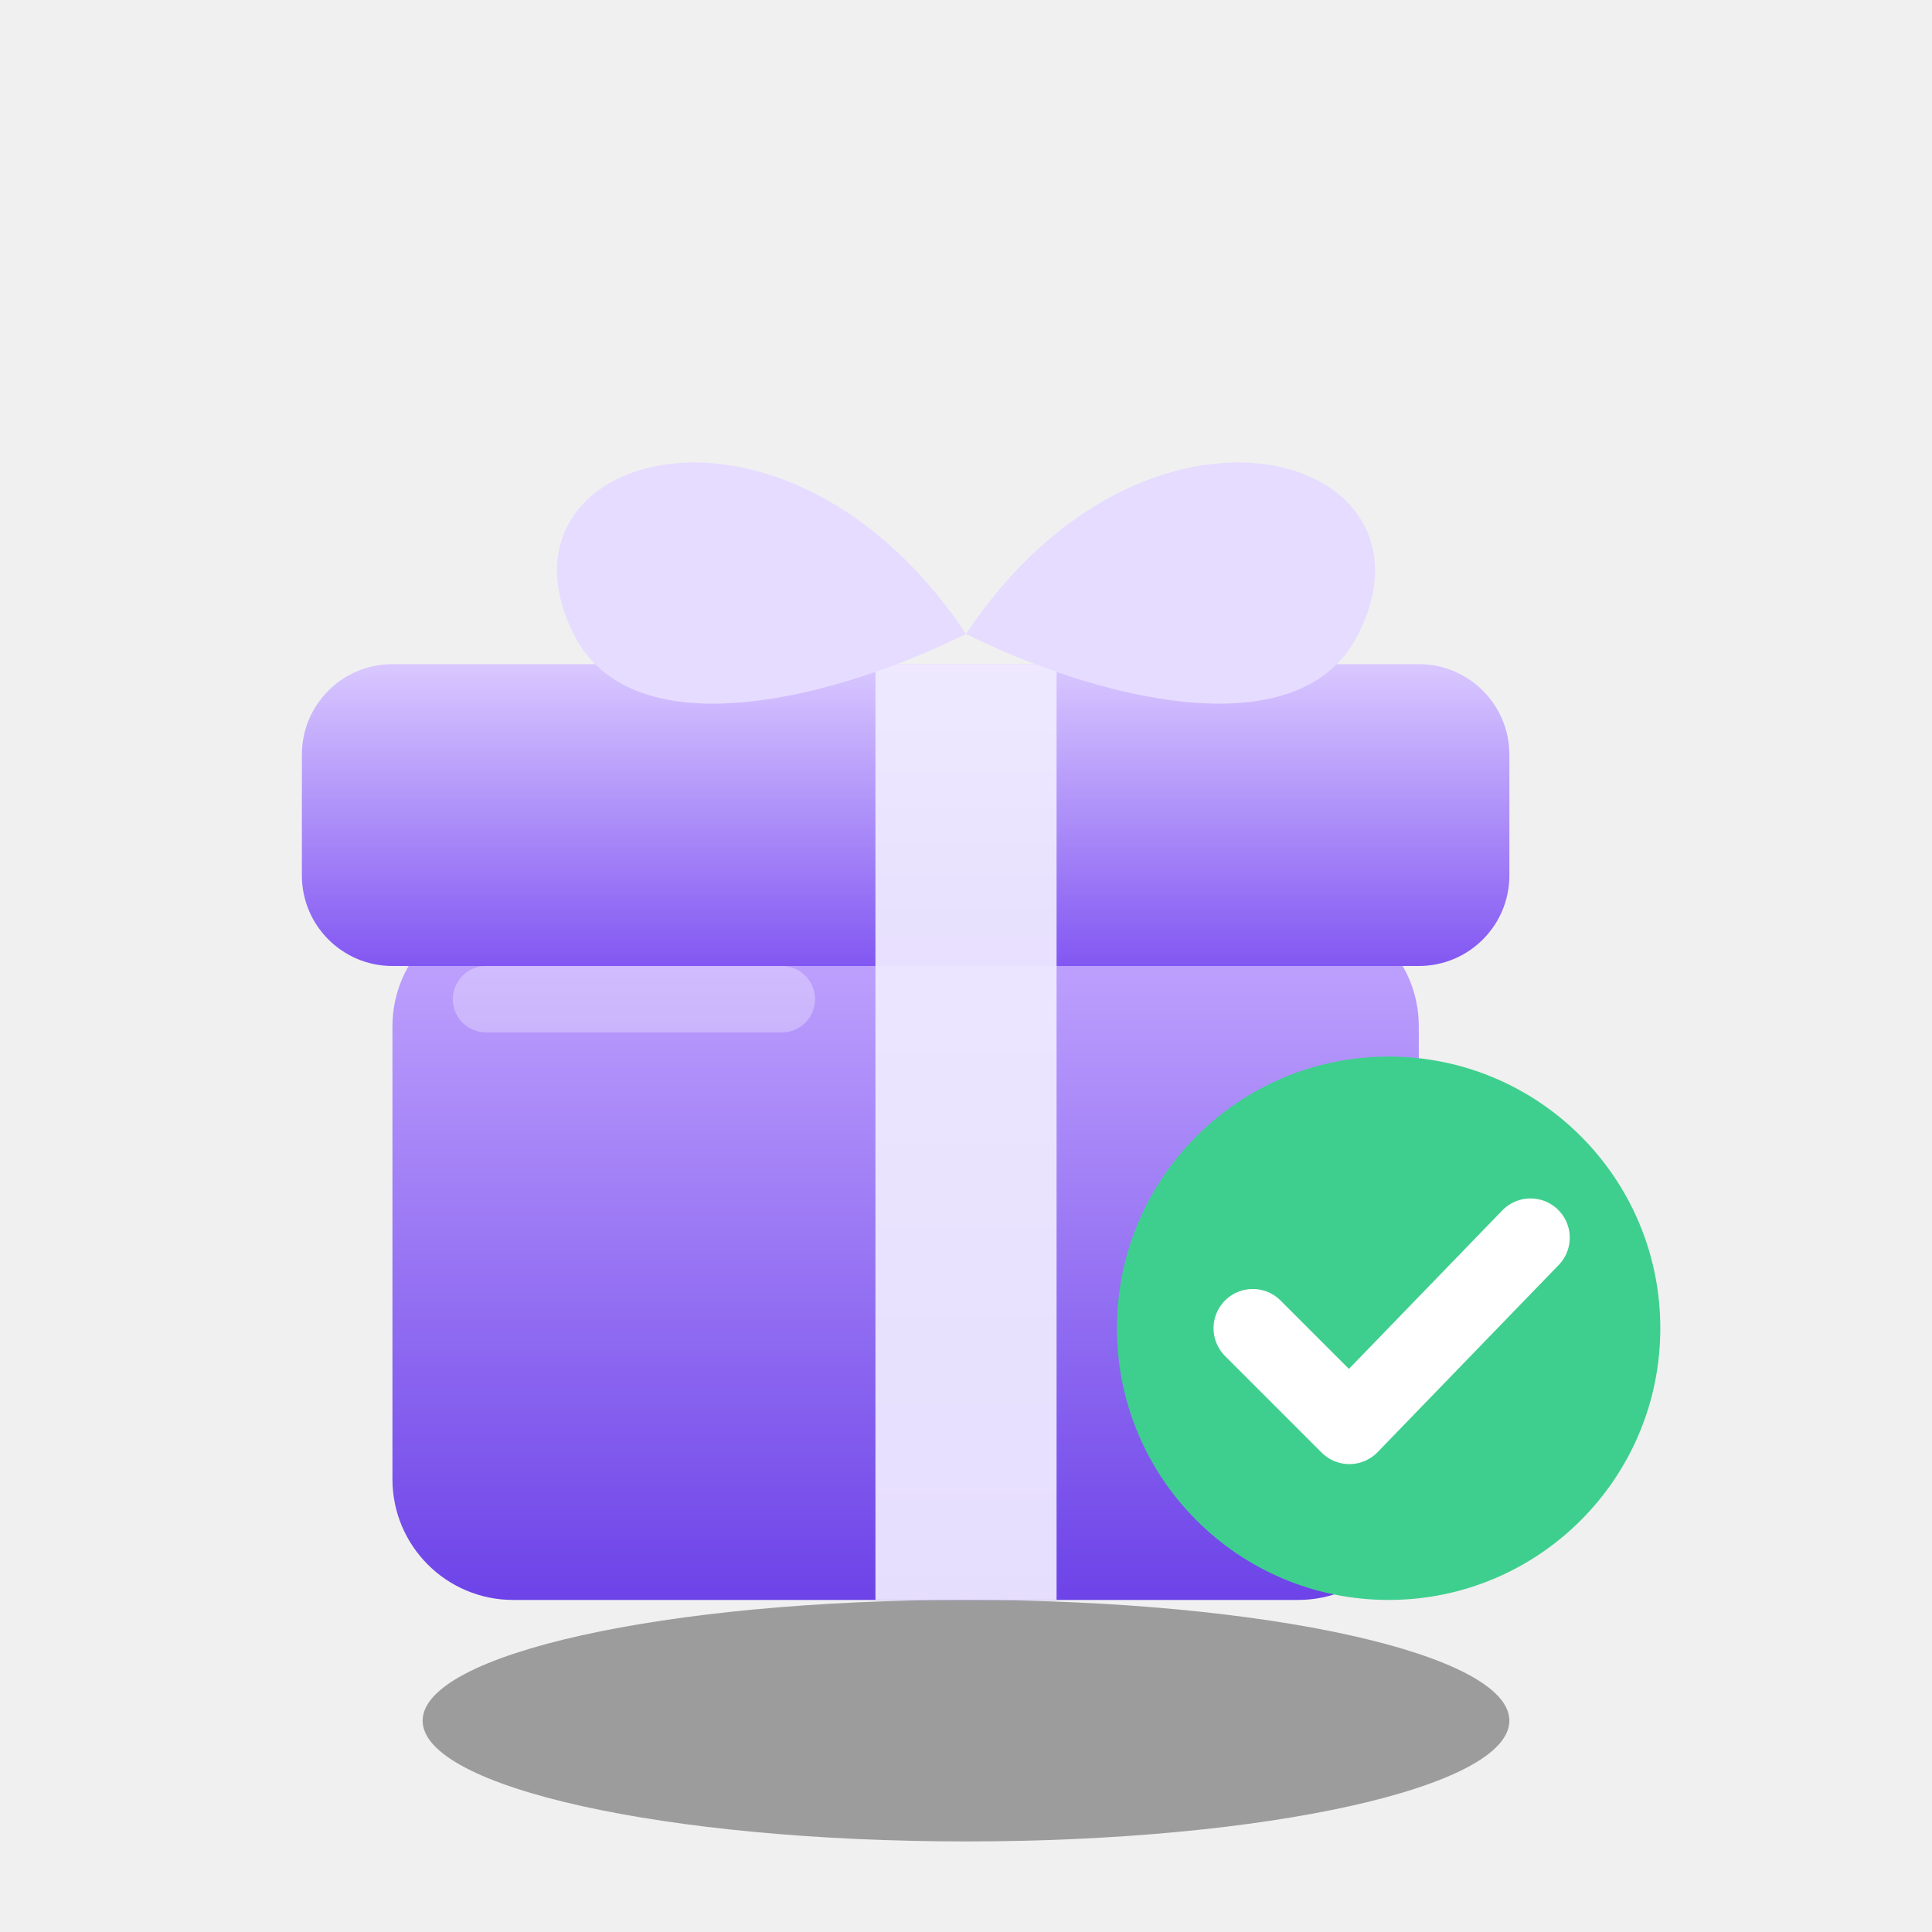
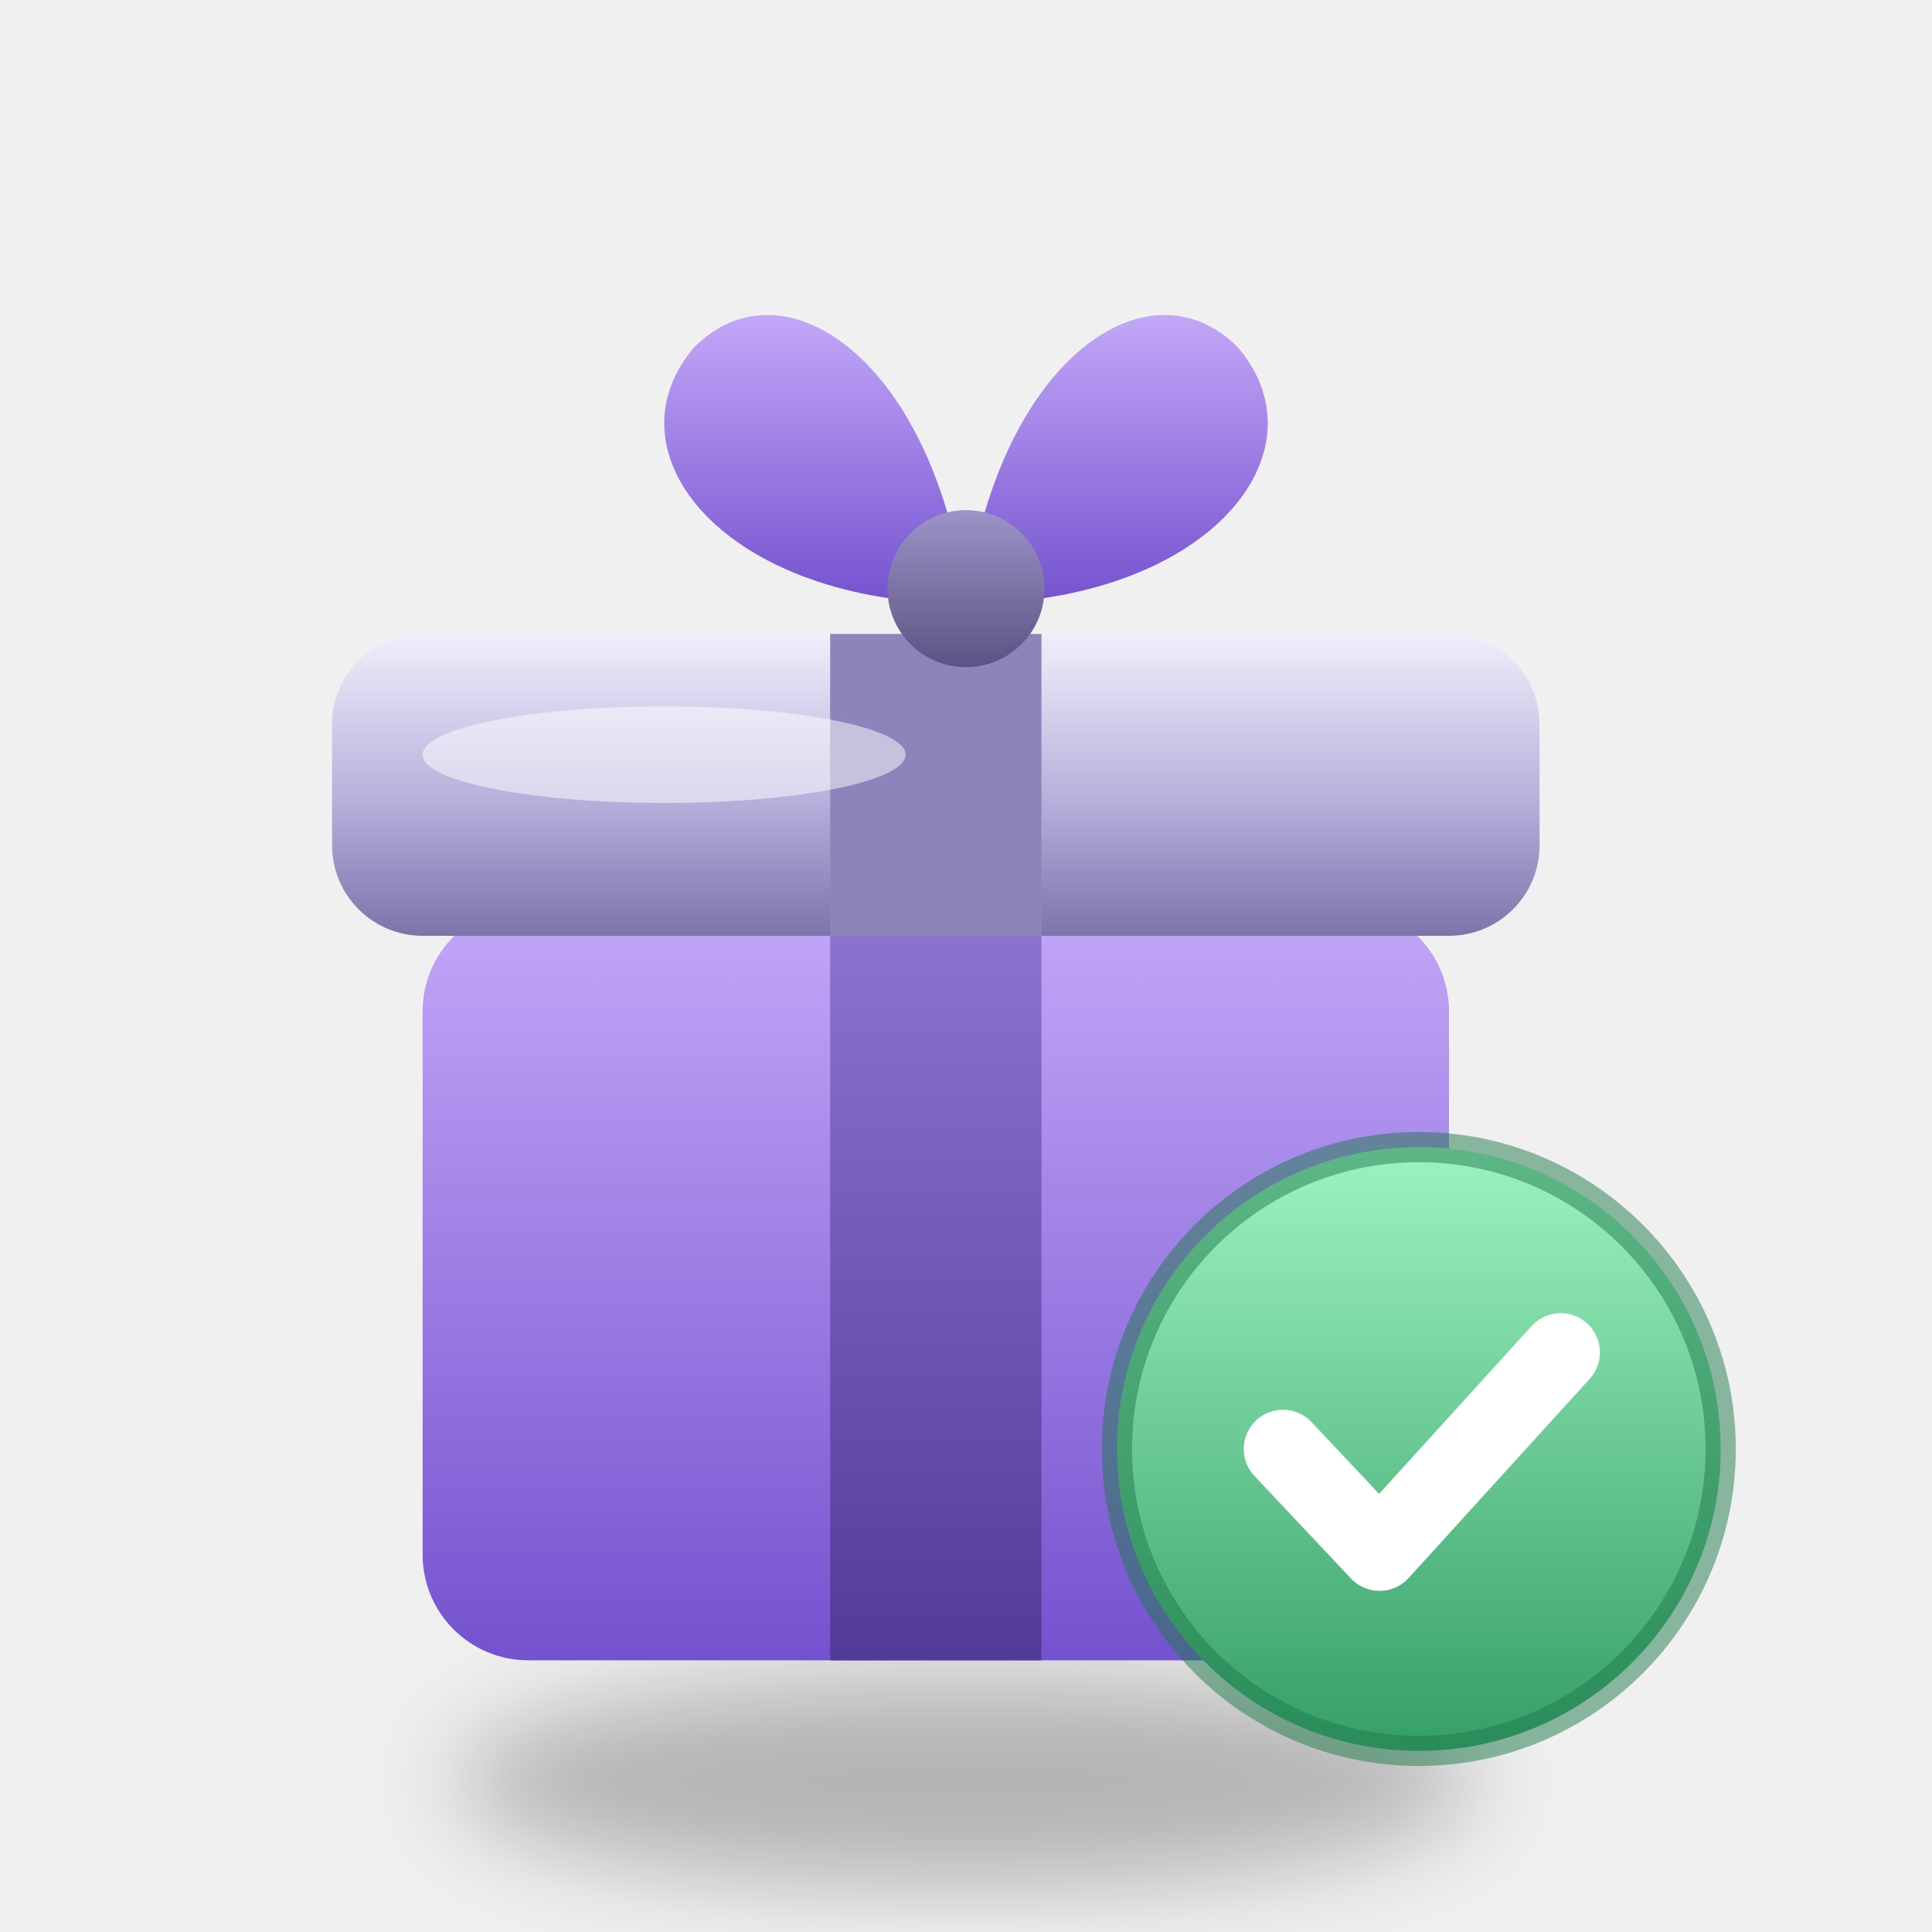
<svg xmlns="http://www.w3.org/2000/svg" viewBox="0 0 64 64">
  <defs>
-     <linearGradient id="gb" x1="0" y1="0" x2="0" y2="1">
-       <stop offset="0" stop-color="#c4a8ff" />
-       <stop offset="1" stop-color="#6d43e8" />
+     <linearGradient id="mtl" x1="0" y1="0" x2="0" y2="1">
+       <stop offset="0" stop-color="#f0eefb" />
+       <stop offset="0.55" stop-color="#b7b0dc" />
+       <stop offset="1" stop-color="#7d74ab" />
    </linearGradient>
-     <linearGradient id="gl" x1="0" y1="0" x2="0" y2="1">
-       <stop offset="0" stop-color="#d9c8ff" />
-       <stop offset="1" stop-color="#8257f2" />
+     <linearGradient id="mtlD" x1="0" y1="0" x2="0" y2="1">
+       <stop offset="0" stop-color="#9c94c6" />
+       <stop offset="1" stop-color="#5a5384" />
    </linearGradient>
+     <linearGradient id="pur" x1="0" y1="0" x2="0" y2="1">
+       <stop offset="0" stop-color="#c3a7f8" />
+       <stop offset="1" stop-color="#7452cf" />
+     </linearGradient>
+     <linearGradient id="purD" x1="0" y1="0" x2="0" y2="1">
+       <stop offset="0" stop-color="#8f74d2" />
+       <stop offset="1" stop-color="#523b96" />
+     </linearGradient>
+     <linearGradient id="grn" x1="0" y1="0" x2="0" y2="1">
+       <stop offset="0" stop-color="#9df3c0" />
+       <stop offset="1" stop-color="#359e67" />
+     </linearGradient>
+     <linearGradient id="grnD" x1="0" y1="0" x2="0" y2="1">
+       <stop offset="0" stop-color="#57c48b" />
+       <stop offset="1" stop-color="#1e7a4c" />
+     </linearGradient>
+     <linearGradient id="navy" x1="0" y1="0" x2="0" y2="1">
+       <stop offset="0" stop-color="#575f8a" />
+       <stop offset="1" stop-color="#2c3052" />
+     </linearGradient>
+     <filter id="sh" x="-40%" y="-40%" width="180%" height="180%">
+       <feGaussianBlur stdDeviation="1.6" />
+     </filter>
  </defs>
-   <ellipse cx="32" cy="57" rx="18" ry="4" fill="#000" opacity=".35" />
-   <rect x="13" y="30" width="34" height="23" rx="4" fill="url(#gb)" />
-   <rect x="10" y="22" width="40" height="10" rx="3" fill="url(#gl)" />
-   <rect x="29" y="22" width="6" height="31" fill="#f0ebff" opacity=".92" />
-   <path d="M32 21c-6-9-16-6-13 0 2 4 9 2 13 0zm0 0c6-9 16-6 13 0-2 4-9 2-13 0z" fill="#e6dcff" />
-   <circle cx="46" cy="44" r="9" fill="#3ecf8e" />
-   <path d="M41.5 44l3.2 3.2 6-6.2" stroke="#fff" stroke-width="2.6" fill="none" stroke-linecap="round" stroke-linejoin="round" />
-   <rect x="15" y="32" width="12" height="2.2" rx="1.1" fill="#fff" opacity=".3" />
+   <ellipse cx="32" cy="59" rx="17" ry="3.5" fill="#000" opacity="0.25" filter="url(#sh)" />
+   <rect x="14" y="30" width="34" height="25" rx="3.5" fill="url(#pur)" />
+   <rect x="27.5" y="30" width="7" height="25" fill="url(#purD)" />
+   <rect x="11" y="21" width="40" height="10" rx="3" fill="url(#mtl)" />
+   <rect x="27.5" y="21" width="7" height="10" fill="#8d84bb" />
+   <path d="M32 20 C 24 20 20 15 23 11.5 C 26 8.5 31 12 32 20 Z" fill="url(#pur)" />
+   <path d="M32 20 C 40 20 44 15 41 11.5 C 38 8.5 33 12 32 20 Z" fill="url(#pur)" />
+   <circle cx="32" cy="19.5" r="2.6" fill="url(#mtlD)" />
+   <ellipse cx="22" cy="25" rx="8" ry="1.6" fill="#fff" opacity="0.5" />
+   <circle cx="47" cy="48" r="10" fill="url(#grn)" />
+   <circle cx="47" cy="48" r="10" fill="none" stroke="#1e7a4c" stroke-width="1" opacity="0.5" />
+   <path d="M42.5 48 l3.2 3.4 l6 -6.6" fill="none" stroke="#fff" stroke-width="2.6" stroke-linecap="round" stroke-linejoin="round" />
</svg>
